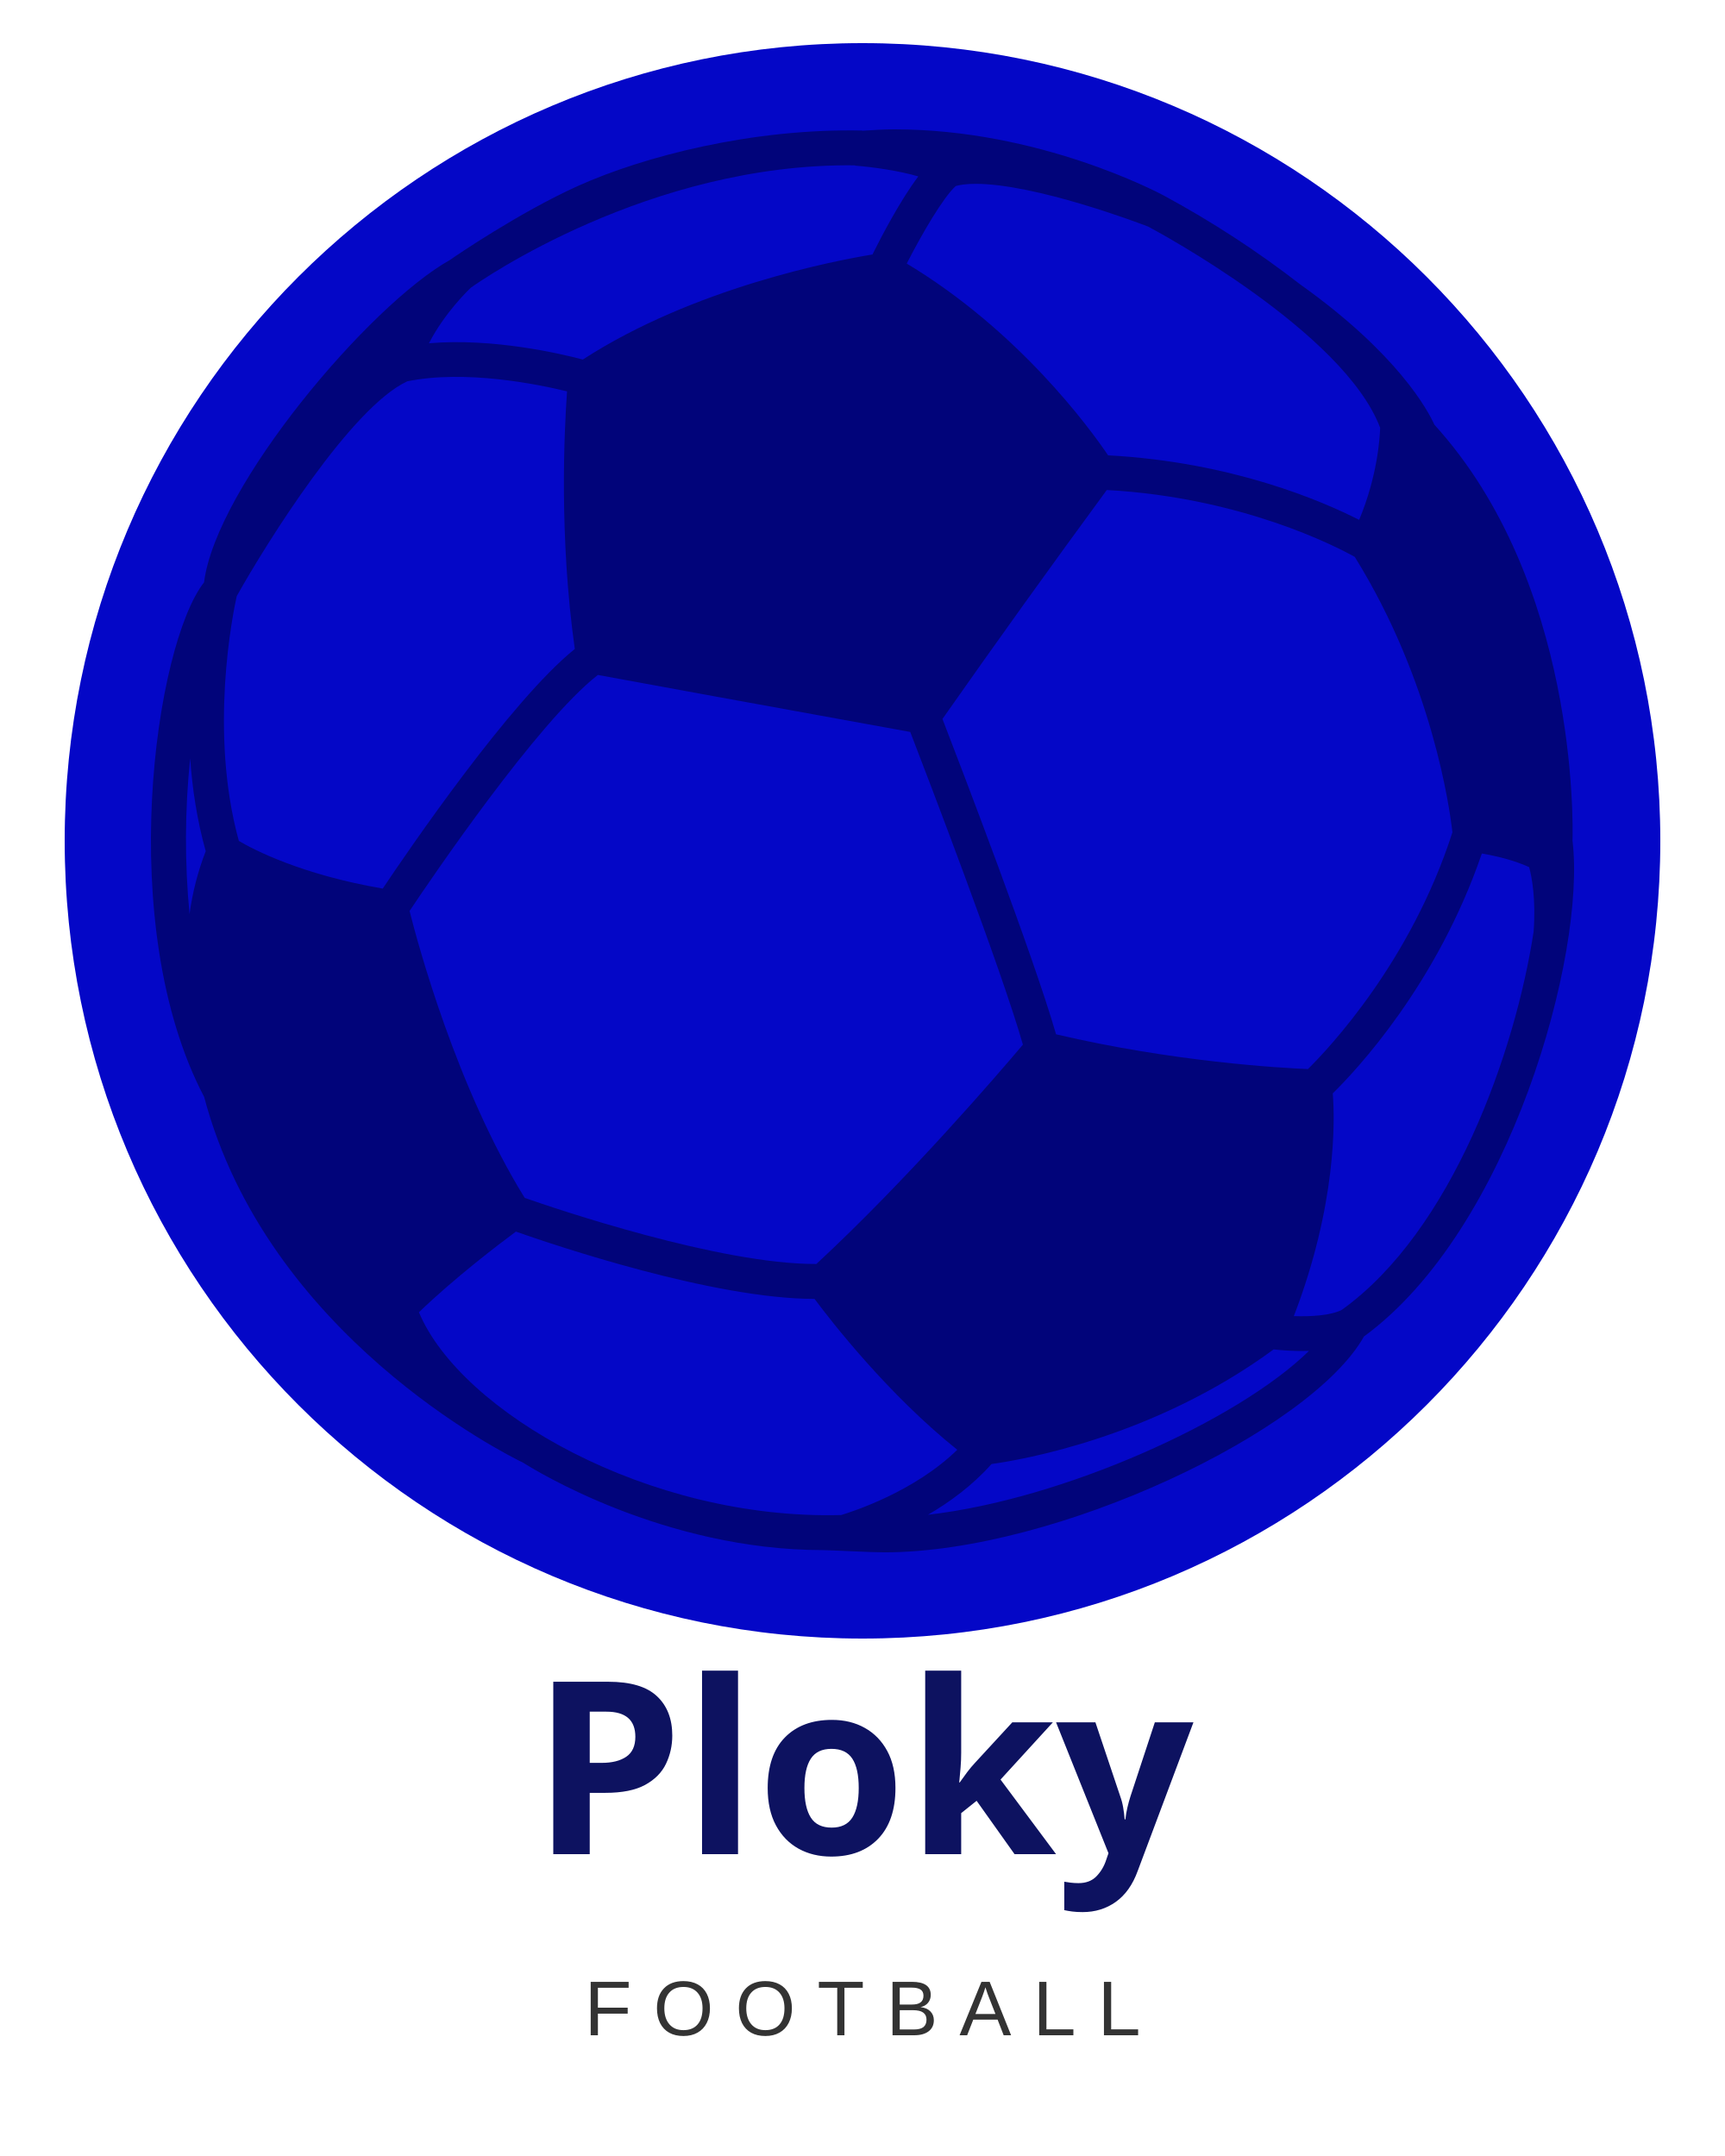
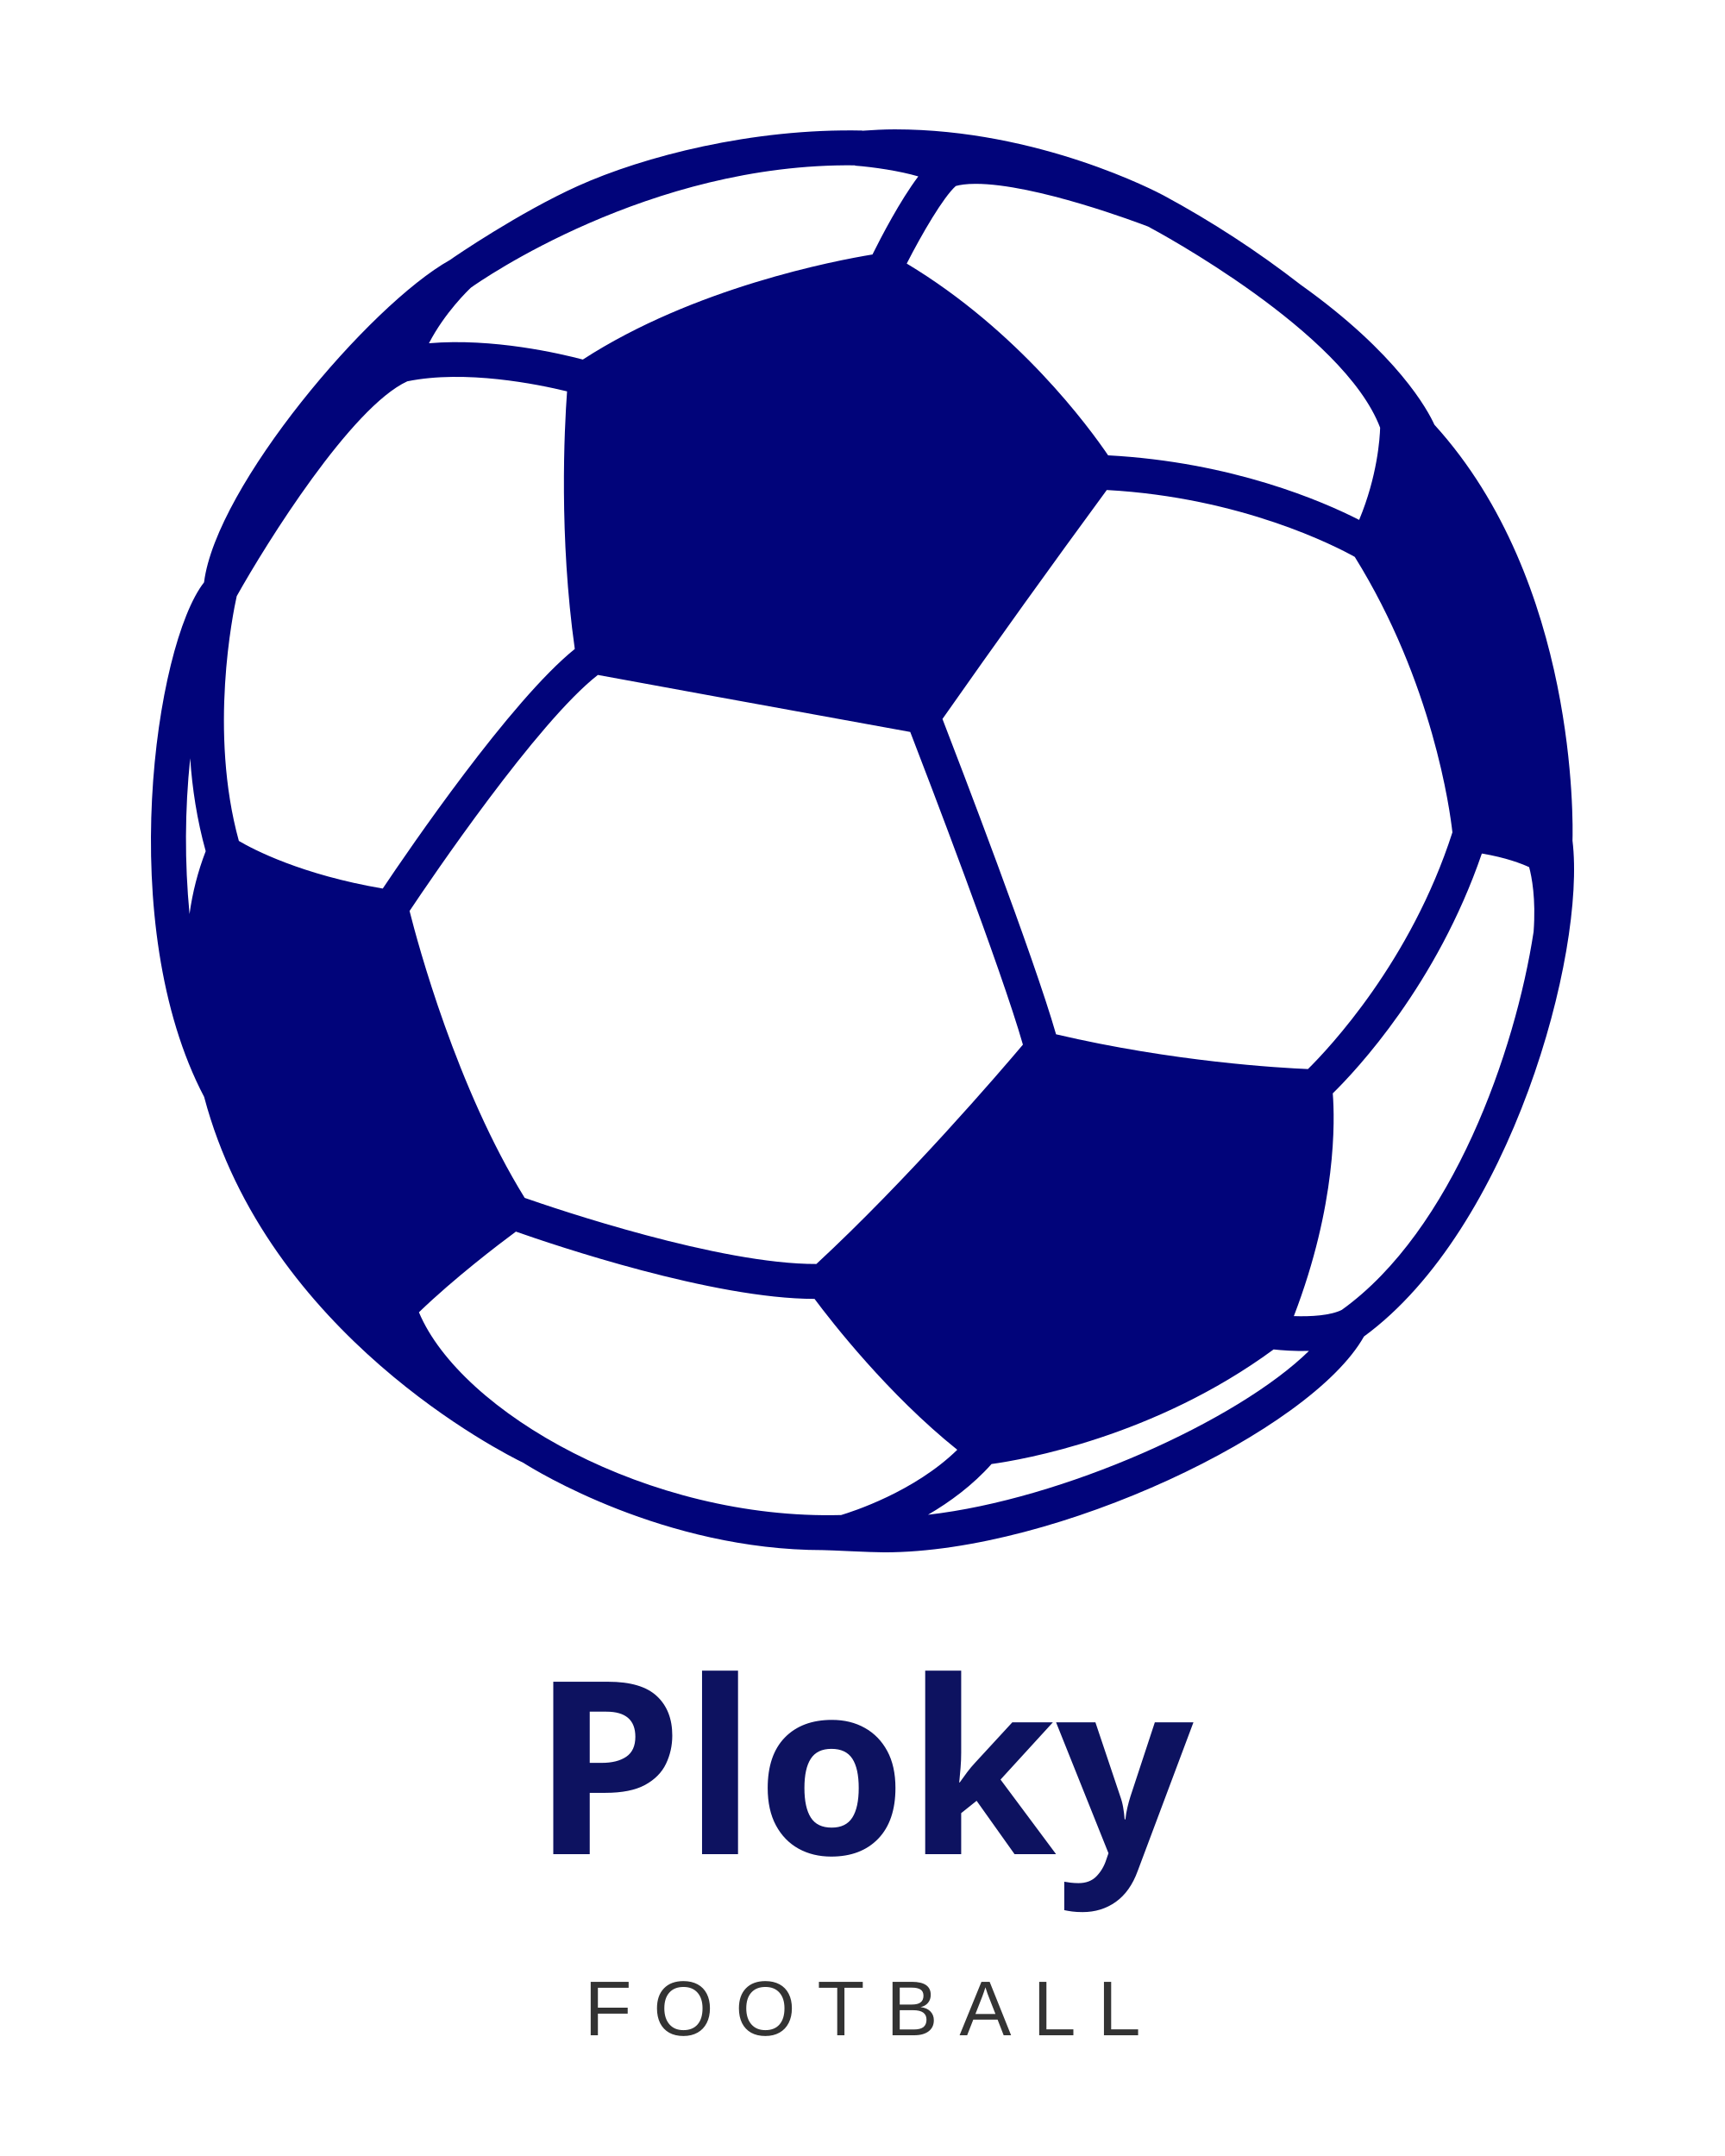
<svg xmlns="http://www.w3.org/2000/svg" viewBox="0 0 400 500">
  <defs>
    <clipPath id="ball-clip">
      <circle cx="200" cy="195" r="185" />
    </clipPath>
  </defs>
-   <circle cx="200" cy="195" r="185" fill="#0407C7" />
  <g clip-path="url(#ball-clip)">
    <g transform="translate(200,195) scale(5.5) translate(-32,-32)">
      <path d="M61.934 31.992c.021-.713.209-10.904-5.822-17.538c-.268-.593-1.539-2.983-5.641-5.904a41.959 41.959 0 0 0-5.775-3.763l-.008-.004C44.432 4.646 39.43 2 33.359 2c-.461 0-.917.027-1.368.058V2.05c-4.629-.101-9.227 1.09-11.998 2.341c-2.458 1.11-5.187 2.971-5.384 3.115C11.205 9.41 4.75 17.051 4.239 21.1c-2.063 2.637-3.787 14.482.004 21.697c2.658 10.027 12.664 15.045 13.46 15.43c.484.309 5.937 3.68 12.636 3.68c.281 0 1.98.094 2.586.094c7.241 0 17.971-5.104 20.217-9.102c6.171-4.514 9.37-16.147 8.792-20.907M17.758 47.055c-2.869-4.641-4.504-10.705-4.854-12.098c.908-1.361 5.387-7.965 7.939-9.952c1.445.266 7.479 1.374 13.17 2.404c.715 1.853 3.852 10.029 4.75 13.185c-.99 1.174-4.879 5.702-8.708 9.248c-4.065.019-10.979-2.326-12.297-2.787M53.824 14.58c-.012.45-.119 2.05-.885 3.887c-1.521-.777-5.344-2.441-10.584-2.722c-.793-1.171-3.777-5.254-8.49-8.086c.645-1.262 1.543-2.801 2.068-3.27c.17-.048.434-.092.836-.092c2.527 0 6.893 1.655 7.273 1.802c.403.213 8.251 4.439 9.782 8.481M11.773 34.012c-3.423-.584-5.458-1.648-6.066-2.008c-1.273-4.617-.248-9.607-.09-10.322c1.256-2.246 4.832-7.971 7.191-9.058c2.445-.499 5.494.121 6.736.424c-.117 1.615-.342 6.127.326 10.862c-2.706 2.178-6.989 8.447-8.097 10.102M31.685 3.53c.768.057 1.895.225 2.667.454c-.77 1.024-1.559 2.542-1.932 3.292c-1.57.257-7.533 1.397-12.211 4.43c-.943-.25-3.791-.917-6.488-.687c.668-1.293 1.666-2.249 1.773-2.347c.371-.266 7.513-5.263 16.191-5.155v.013m19.096 38.093c-1.17-.048-5.678-.305-10.621-1.466c-.947-3.302-4.074-11.444-4.789-13.296a556.586 556.586 0 0 1 6.928-9.654c5.688.312 9.682 2.387 10.455 2.82c3.295 5.299 4.018 10.711 4.117 11.615c-1.75 5.446-5.211 9.113-6.09 9.981M3.655 28.519c.084 1.266.287 2.599.654 3.917a11.738 11.738 0 0 0-.682 2.651a33.039 33.039 0 0 1 .028-6.568m9.644 23.359c1.508-1.453 3.367-2.867 4.088-3.401c1.63.574 8.324 2.837 12.591 2.837c.727.975 3.104 4.028 6.018 6.362c-1.814 1.775-4.434 2.613-4.897 2.752c-8.127.218-16.042-4.35-17.8-8.55m21.463 8.538c.922-.537 1.883-1.244 2.678-2.139c1.297-.179 6.863-1.137 11.893-4.832c.332.036.879.08 1.49.063c-3.018 2.957-10.382 6.26-16.061 6.908m15.424-8.376c1.807-4.708 1.73-8.258 1.641-9.392c.992-.972 4.396-4.599 6.285-10.113c1.018.17 1.68.429 1.994.574c.109.4.291 1.324.188 2.725c-.77 5.043-3.428 12.6-8.084 15.941c-.468.239-1.292.291-2.024.265" fill="#01047A" />
    </g>
  </g>
  <text x="200" y="430" font-family="Arial Black, sans-serif" font-size="56" font-weight="900" fill="#0D1260" text-anchor="middle">Ploky</text>
  <text x="200" y="472" font-family="Arial, sans-serif" font-size="18" font-weight="400" fill="#333333" text-anchor="middle" letter-spacing="5">FOOTBALL</text>
</svg>
